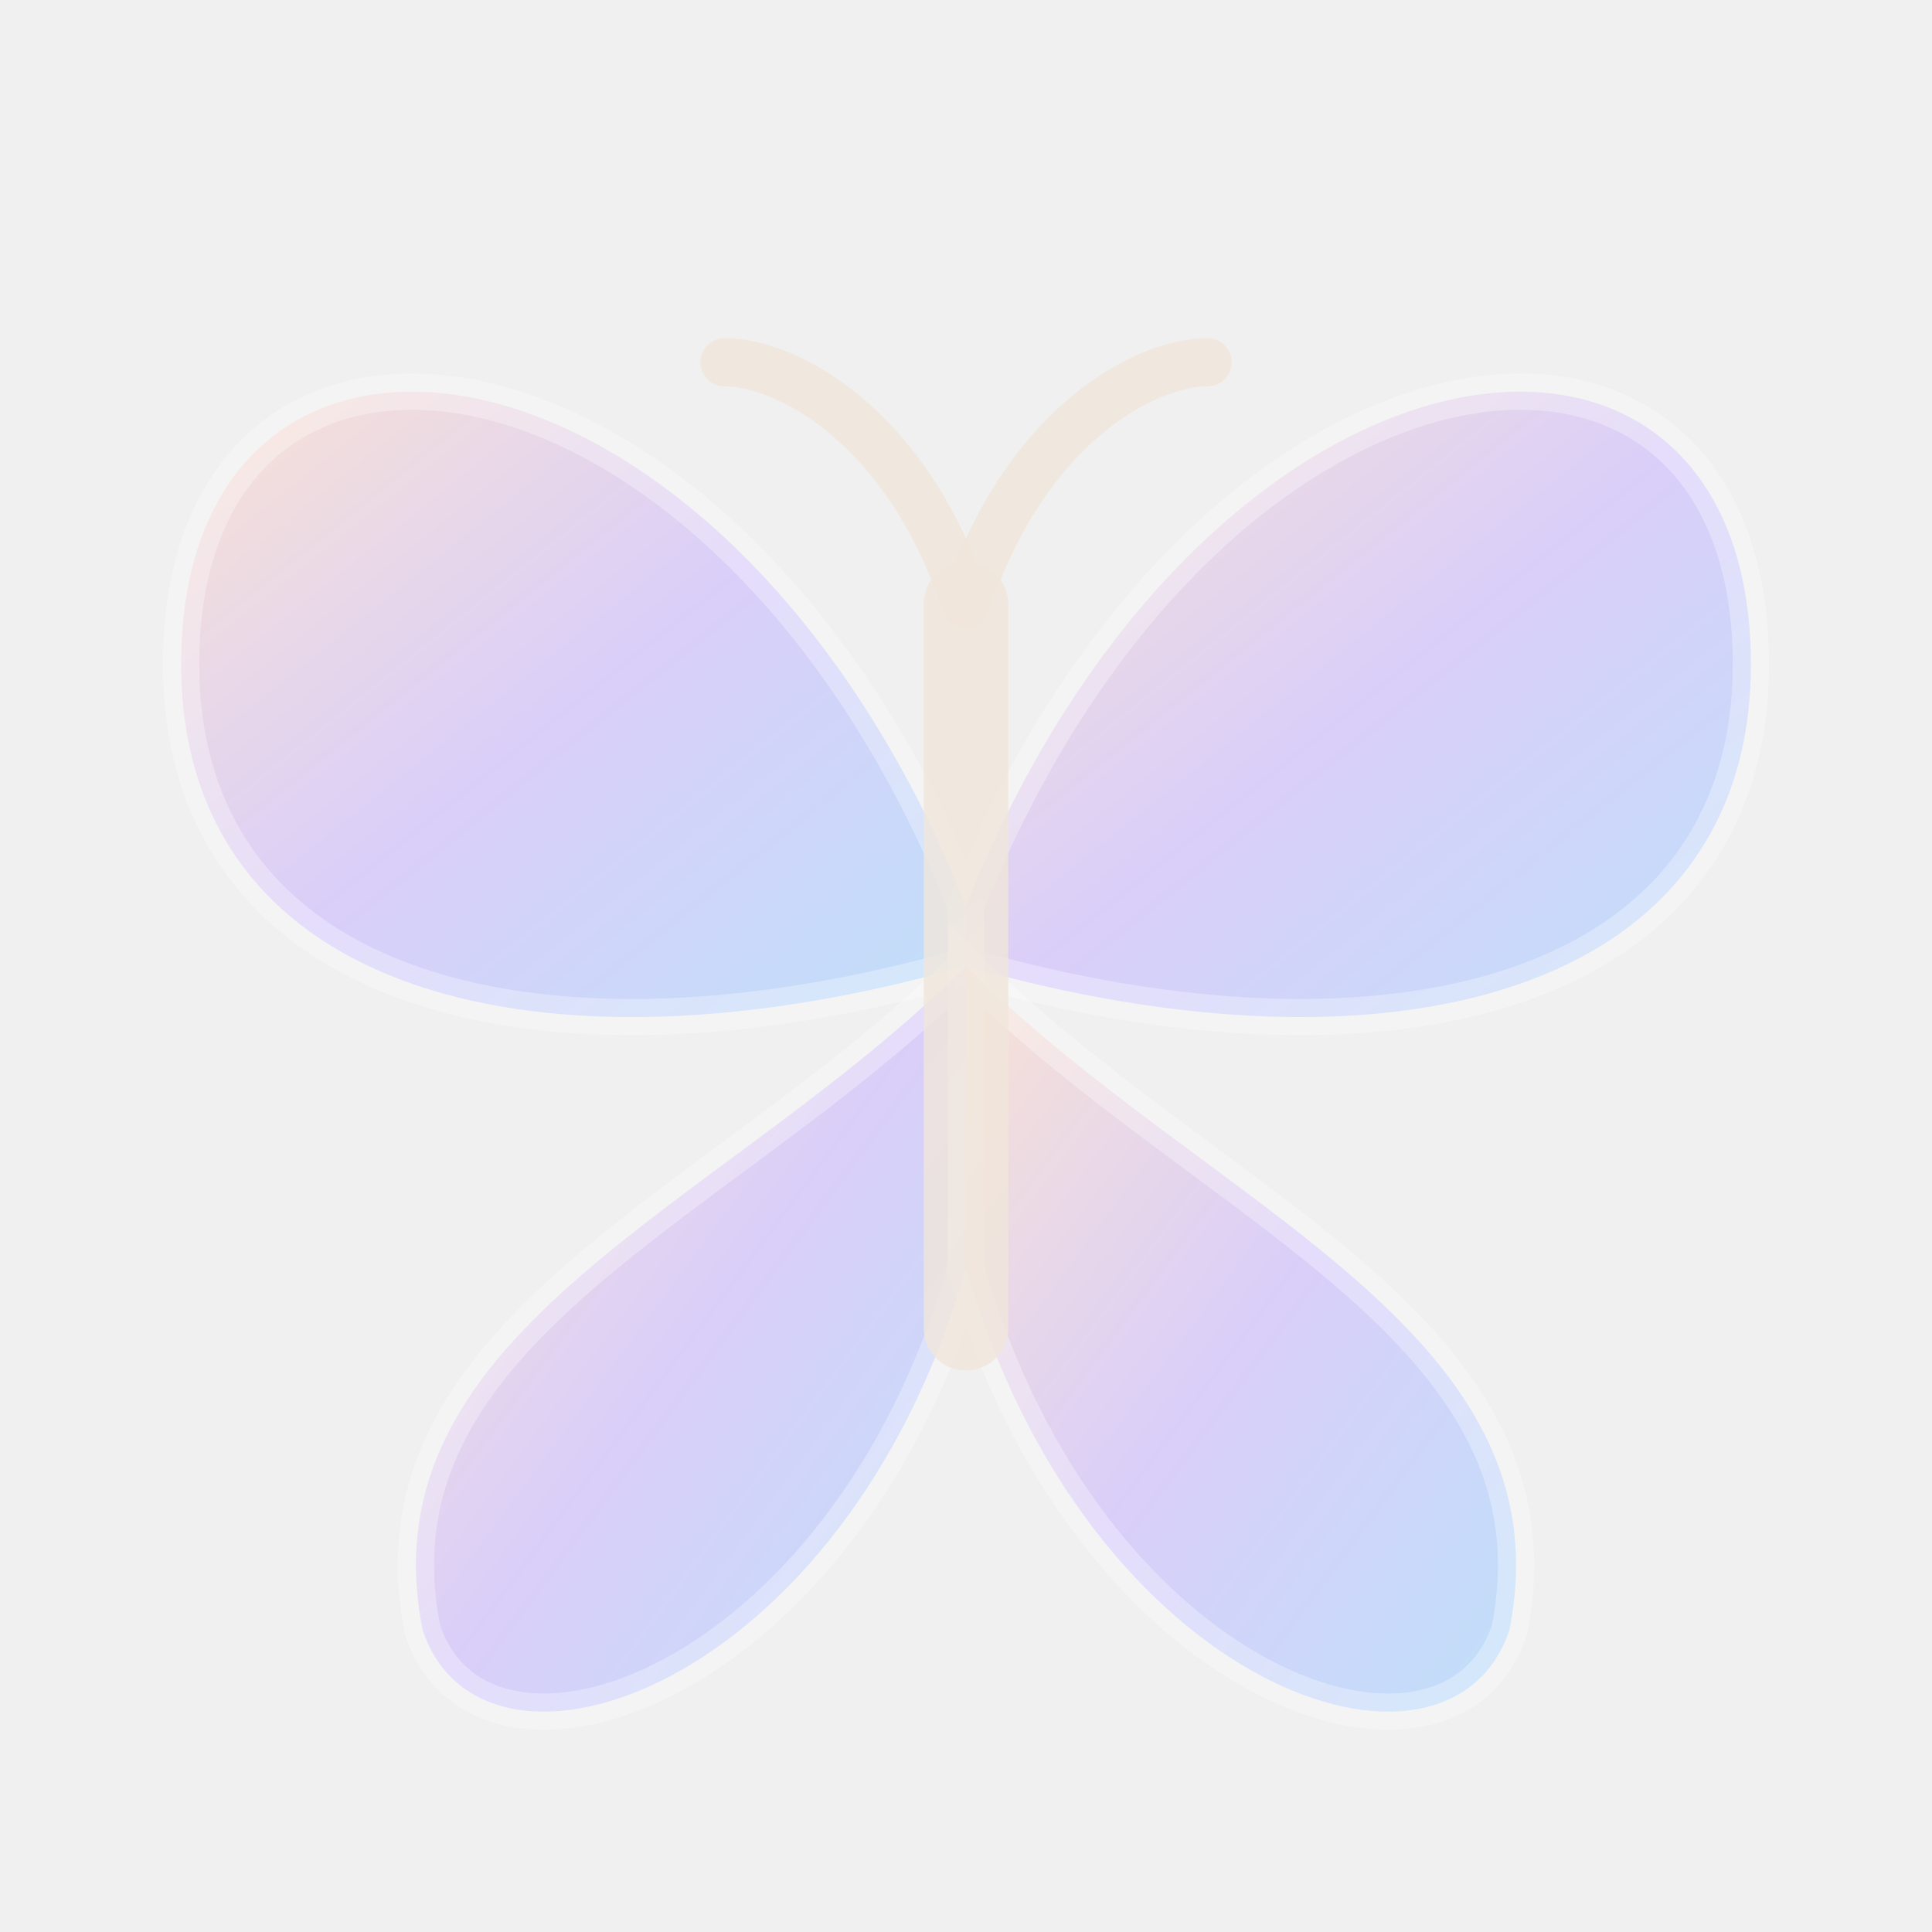
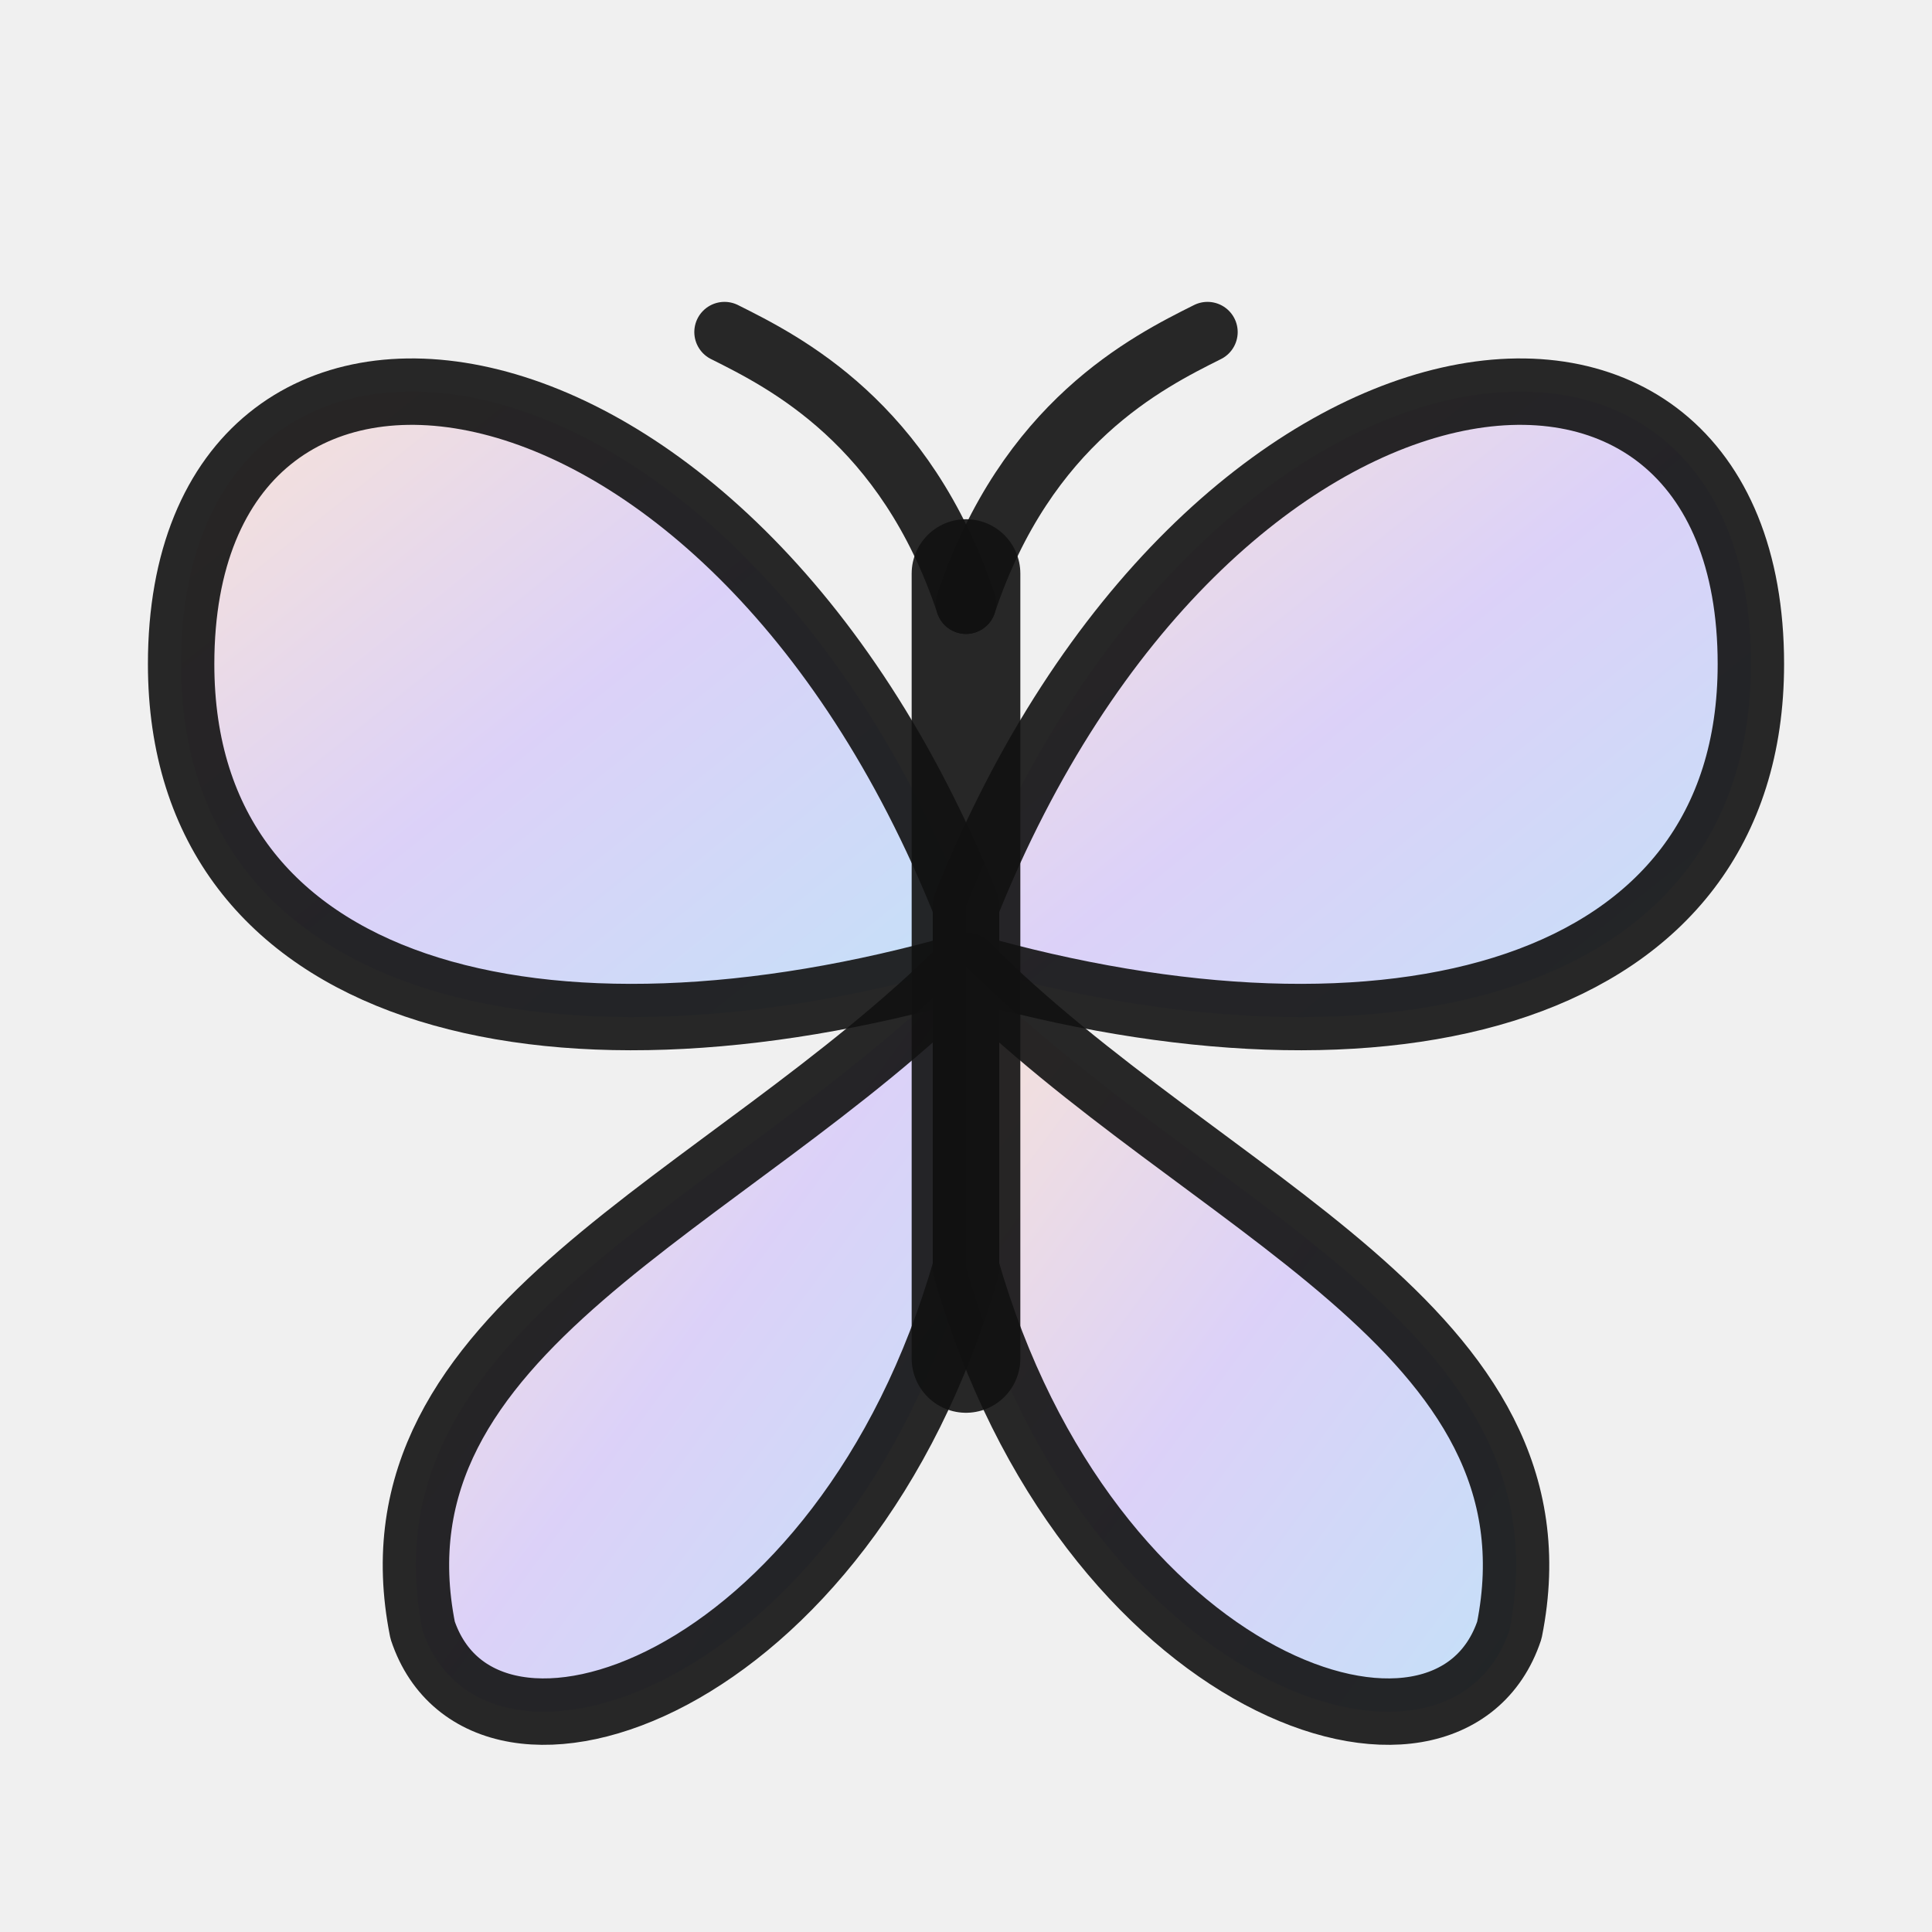
<svg xmlns="http://www.w3.org/2000/svg" viewBox="0 0 32 32">
  <defs>
    <linearGradient id="wing" x1="0" y1="0" x2="1" y2="1">
      <stop offset="0" stop-color="#ffd9c2" />
      <stop offset=".5" stop-color="#cbb8ff" />
      <stop offset="1" stop-color="#9fd4ff" />
    </linearGradient>
  </defs>
-   <g fill="url(#wing)" fill-opacity=".6" stroke="#ffffff" stroke-opacity=".3" stroke-width=".6">
+   <g fill="url(#wing)" fill-opacity=".55" stroke="#111111" stroke-opacity=".9" stroke-width="1.1" stroke-linejoin="round">
    <path d="M16 15 C 12 5, 3 4, 3 11 C 3 16.5, 9 18, 16 16 Z" />
    <path d="M16 15 C 20 5, 29 4, 29 11 C 29 16.5, 23 18, 16 16 Z" />
    <path d="M16 16 C 12 20, 6 22, 7 27 C 8 30, 14 28, 16 21 Z" />
    <path d="M16 16 C 20 20, 26 22, 25 27 C 24 30, 18 28, 16 21 Z" />
  </g>
-   <g stroke="#f0e6da" stroke-opacity=".8" stroke-linecap="round" fill="none">
-     <line x1="16" y1="10" x2="16" y2="22" stroke-width="1.4" />
-     <path d="M16 10 C 15 7, 13 6, 12 6" stroke-width=".8" />
-     <path d="M16 10 C 17 7, 19 6, 20 6" stroke-width=".8" />
+   <g stroke="#111111" stroke-opacity=".9" stroke-linecap="round" fill="none">
+     <line x1="16" y1="9.5" x2="16" y2="22.5" stroke-width="1.8" />
+     <path d="M16 10 C 15 7, 13 6, 12 5.5" stroke-width="1" />
+     <path d="M16 10 C 17 7, 19 6, 20 5.5" stroke-width="1" />
  </g>
</svg>
